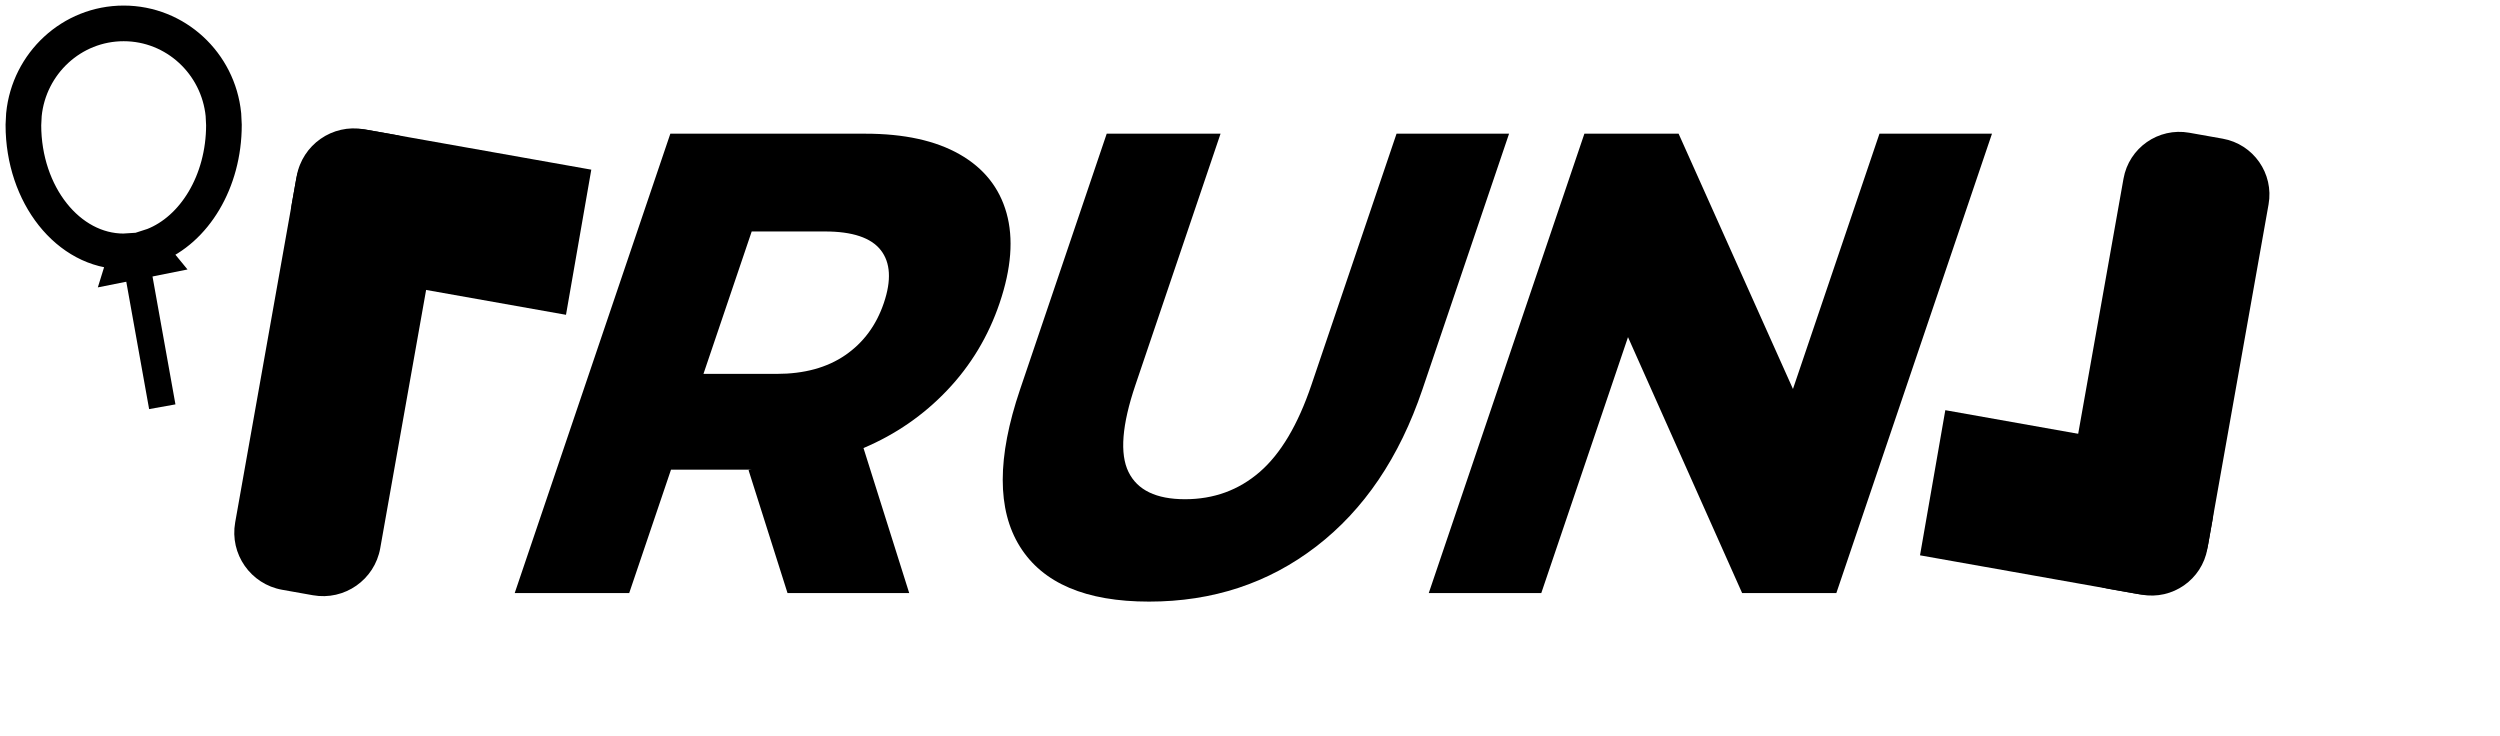
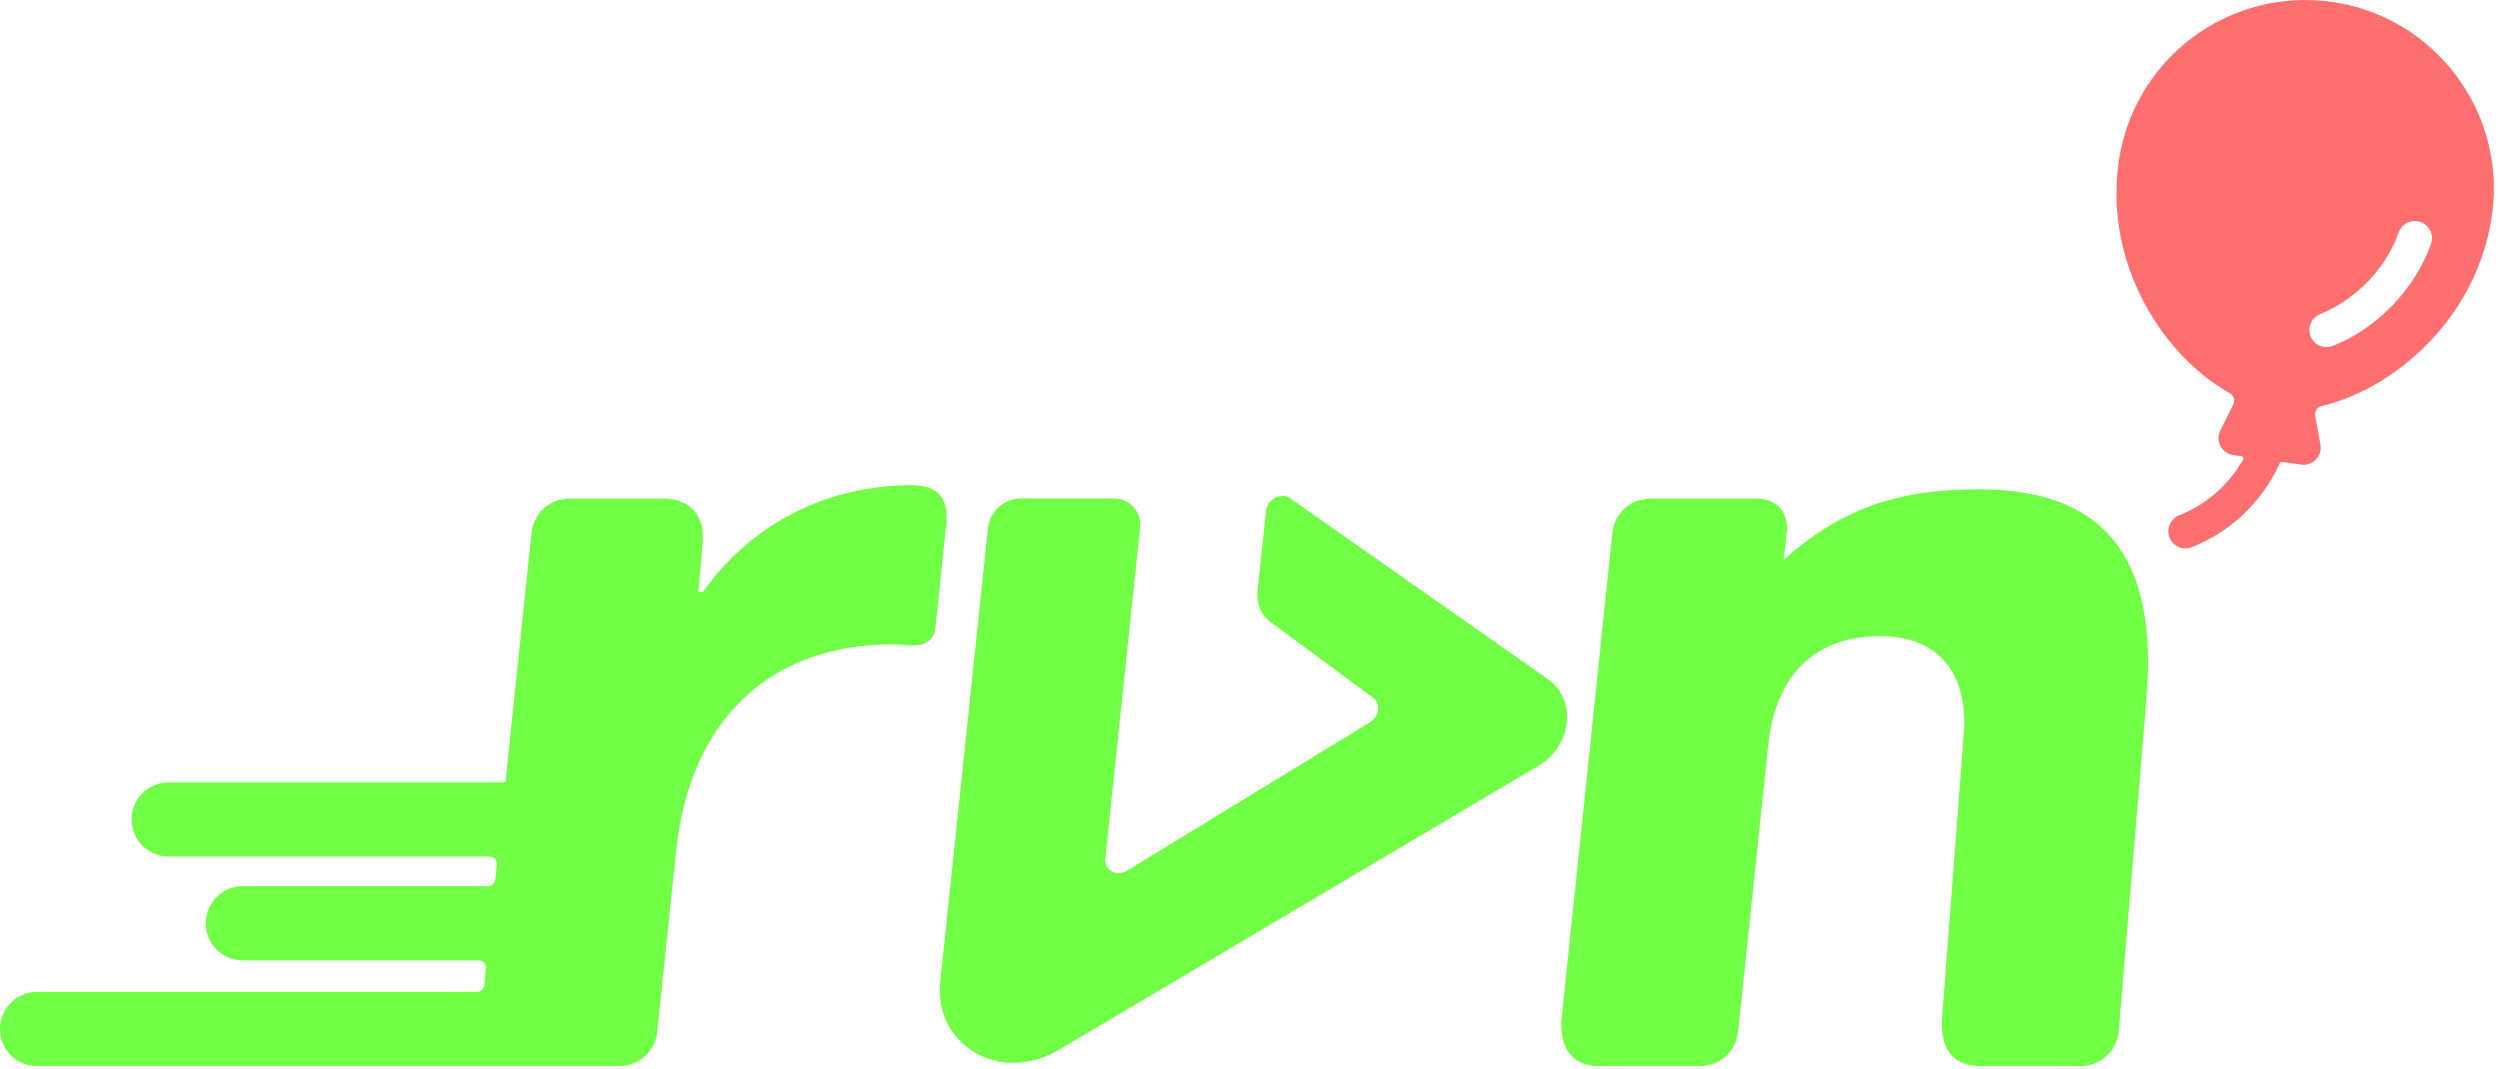
- <svg xmlns="http://www.w3.org/2000/svg" viewBox="0 0 374 110">
-   <g>
-     <path d="M112.455 34.628 105.238 55.933 116.2 55.933C120.31 55.933 123.725 55 126.445 53.135 129.165 51.269 131.09 48.668 132.222 45.33 133.375 41.926 133.223 39.292 131.767 37.426 130.311 35.561 127.527 34.628 123.416 34.628ZM237.025 20 251.119 20 268.227 58.191 281.166 20 298 20 274.717 88.724 260.623 88.724 243.549 50.435 230.576 88.724 213.742 88.724ZM165.564 20 182.594 20 169.856 57.602C167.838 63.558 167.494 67.894 168.825 70.61 170.155 73.326 172.974 74.684 177.28 74.684 181.587 74.684 185.309 73.326 188.448 70.61 191.587 67.894 194.166 63.558 196.183 57.602L208.922 20 225.756 20 212.785 58.289C209.347 68.434 204.055 76.255 196.907 81.753 189.759 87.251 181.422 90 171.896 90 162.435 90 155.993 87.251 152.57 81.753 149.148 76.255 149.155 68.434 152.593 58.289ZM100.283 20 129.449 20C135.256 20 139.964 21.031 143.572 23.093 147.18 25.154 149.516 28.083 150.578 31.879 151.641 35.676 151.297 40.159 149.545 45.33 147.86 50.304 145.244 54.656 141.696 58.387 138.148 62.118 133.975 64.998 129.177 67.027L136.018 88.724 117.813 88.724 111.994 70.365C112.017 70.299 112.158 70.266 112.419 70.266L100.381 70.266 94.128 88.724 77 88.724Z" fill="currentColor" fill-rule="evenodd" />
-     <path d="M291.018 61.364 323.447 67.124C328.5 68.022 331.869 72.846 330.971 77.899L330.367 81.3C329.47 86.353 324.646 89.722 319.592 88.825L287.234 83.076ZM55.051 19.446 88.458 25.381 84.673 47.094 51.196 41.147C46.143 40.249 42.774 35.425 43.672 30.372L44.276 26.971C45.173 21.917 49.998 18.549 55.051 19.446Z" fill="currentColor" fill-rule="evenodd" />
-     <path d="M59.049 20.157C63.772 20.996 66.921 25.505 66.082 30.229L56.883 82.015C56.044 86.739 51.534 89.888 46.811 89.049L42.216 88.232C37.492 87.393 34.343 82.884 35.182 78.16L44.382 26.374C45.221 21.65 49.73 18.501 54.454 19.34Z" fill="currentColor" fill-rule="evenodd" />
-     <path d="M332.509 20.745C337.121 21.564 340.196 25.968 339.377 30.58L330.225 82.098C329.406 86.711 325.002 89.786 320.39 88.966L315.393 88.079C310.781 87.259 307.706 82.856 308.525 78.243L317.677 26.725C318.496 22.113 322.899 19.038 327.512 19.857Z" fill="currentColor" fill-rule="evenodd" />
-     <path d="M15 0C7.234 0 0.846 5.98 0.077 13.644L0 15.198 0 15.198C0 23.683 4.433 30.863 10.54 33.257L11.548 33.584 10.329 35.069 14.99 36 14.391 34.068 15 34.107C23.284 34.107 30 25.641 30 15.198L30 15.198 29.922 13.644C29.154 5.98 22.767 0 15 0Z" stroke="currentColor" stroke-width="5.333" stroke-miterlimit="8" fill="none" fill-rule="evenodd" transform="matrix(-1 0 0 1 33.5001 3.50005)" />
-     <path d="M20 37 24.277 60.848" stroke="currentColor" stroke-width="4" stroke-miterlimit="8" fill="none" fill-rule="evenodd" />
-   </g>
+ <svg xmlns="http://www.w3.org/2000/svg" width="337" height="144" viewBox="0 0 337 144" fill="none">
+   <path d="M210.448 137.859L217.348 71.859C217.648 69.159 219.748 67.209 222.598 67.209H236.848C239.398 67.209 240.898 68.859 240.898 71.259L240.448 75.459C248.698 68.109 256.55 65.959 266.75 65.959C281.6 65.959 289.55 73.009 289.55 89.209C289.55 91.159 289.4 93.259 289.25 95.359L285.598 139.059C285.298 141.759 283.198 143.709 280.348 143.709H266.998C263.248 143.709 261.748 141.459 261.748 137.859L264.65 99.859C264.65 99.109 264.8 98.359 264.8 97.609C264.8 89.659 260.45 85.759 253.4 85.759C245.3 85.759 239.398 90.309 238.348 100.509L234.298 139.059C233.998 141.759 231.898 143.709 229.048 143.709H215.698C211.948 143.709 210.448 141.459 210.448 137.859Z" fill="#70FF44" />
+   <path d="M153.681 71.166L149 115.706C148.833 117.288 150.501 118.237 151.923 117.369L184.695 97.344C185.964 96.568 186.165 94.844 185.079 94.043L171.247 83.832C169.989 82.904 169.341 81.371 169.514 79.734L170.666 68.846C170.834 67.264 172.701 66.317 173.939 67.186L208.666 91.556C212.621 94.331 211.92 100.541 207.345 103.25L142.681 141.547C134.871 146.172 125.848 140.94 126.754 132.312L133.181 71.166C133.412 68.969 135.39 67.188 137.599 67.188H150.099C152.308 67.188 153.912 68.969 153.681 71.166Z" fill="#70FF44" />
+   <path d="M64.515 129.459C65.109 129.459 65.572 129.973 65.51 130.563L65.275 132.812C65.222 133.321 64.792 133.708 64.28 133.708L5 133.708C2.239 133.708 0 135.947 0 138.708C0 141.47 2.239 143.708 5 143.708L70 143.708H83.347C86.197 143.708 88.297 141.758 88.597 139.058L91.147 114.608C93.097 96.458 104.347 86.858 120.247 86.858C120.697 86.858 121.185 86.896 121.672 86.933C122.16 86.971 122.647 87.008 123.097 87.008C124.747 87.008 125.947 86.258 126.097 84.608L127.597 70.208V69.608C127.597 66.608 125.797 65.408 122.947 65.408C111.547 65.408 101.347 70.508 94.747 79.808H94.147L94.747 72.908V72.308C94.747 69.158 92.647 67.208 89.497 67.208H76.897C74.047 67.208 71.947 69.158 71.647 71.858L68.134 105.459L22.74 105.459C19.979 105.459 17.74 107.698 17.74 110.459C17.74 113.22 19.979 115.459 22.74 115.459L65.979 115.459C66.572 115.459 67.035 115.973 66.974 116.563L66.764 118.563C66.711 119.072 66.282 119.459 65.77 119.459L32.74 119.459C29.979 119.459 27.74 121.698 27.74 124.459C27.74 127.22 29.979 129.459 32.74 129.459L64.515 129.459Z" fill="#70FF44" />
+   <path d="M291.229 44.369C286.496 37.67 284.495 29.681 285.592 21.869C286.058 18.564 287.169 15.384 288.864 12.509C290.558 9.634 292.802 7.121 295.468 5.113C298.134 3.105 301.169 1.642 304.4 0.808C307.631 -0.027 310.995 -0.217 314.299 0.248C328.174 2.198 337.878 15.074 335.928 28.949C334.834 36.738 330.708 43.859 324.312 49.002C320.76 51.846 316.752 53.843 312.949 54.737C312.662 54.806 312.411 54.982 312.25 55.23C312.089 55.478 312.029 55.778 312.082 56.069L312.786 59.882C312.888 60.401 312.813 60.939 312.572 61.41C312.376 61.785 312.082 62.099 311.72 62.319C311.358 62.538 310.943 62.654 310.52 62.654C310.412 62.654 310.304 62.647 310.197 62.631L307.623 62.27C307.562 62.261 307.499 62.272 307.445 62.302C307.391 62.332 307.347 62.378 307.321 62.434C304.905 67.682 300.751 71.663 295.448 73.76C295.158 73.874 294.847 73.929 294.535 73.921C294.223 73.912 293.916 73.841 293.633 73.71C293.349 73.58 293.095 73.394 292.885 73.162C292.675 72.931 292.515 72.66 292.413 72.365C292.004 71.183 292.65 69.898 293.812 69.434C297.44 67.985 300.464 65.339 302.382 61.936C302.407 61.895 302.421 61.848 302.423 61.801C302.425 61.753 302.415 61.706 302.394 61.663C302.373 61.62 302.342 61.583 302.304 61.555C302.265 61.527 302.22 61.508 302.173 61.502L301.103 61.358C300.544 61.285 300.028 61.018 299.646 60.602C299.338 60.257 299.14 59.827 299.079 59.368C299.017 58.91 299.095 58.443 299.301 58.029L301.044 54.527C301.177 54.261 301.202 53.954 301.114 53.67C301.026 53.386 300.832 53.147 300.573 53.002C297.163 51.099 293.859 48.088 291.229 44.369ZM313.617 46.795C313.908 46.794 314.196 46.74 314.467 46.633C320.43 44.274 325.494 39.016 327.684 32.911C327.791 32.624 327.84 32.319 327.827 32.013C327.815 31.707 327.743 31.407 327.614 31.13C327.485 30.852 327.302 30.603 327.076 30.397C326.85 30.19 326.585 30.031 326.297 29.928C326.009 29.824 325.704 29.779 325.398 29.795C325.092 29.811 324.793 29.887 324.517 30.019C324.241 30.151 323.994 30.337 323.791 30.566C323.587 30.794 323.431 31.061 323.331 31.35C321.235 37.195 316.499 40.856 312.766 42.334C312.265 42.532 311.849 42.899 311.589 43.37C311.33 43.842 311.243 44.389 311.344 44.918C311.445 45.447 311.727 45.924 312.142 46.267C312.557 46.61 313.079 46.798 313.617 46.797V46.795Z" fill="#FF6F6F" />
</svg>
